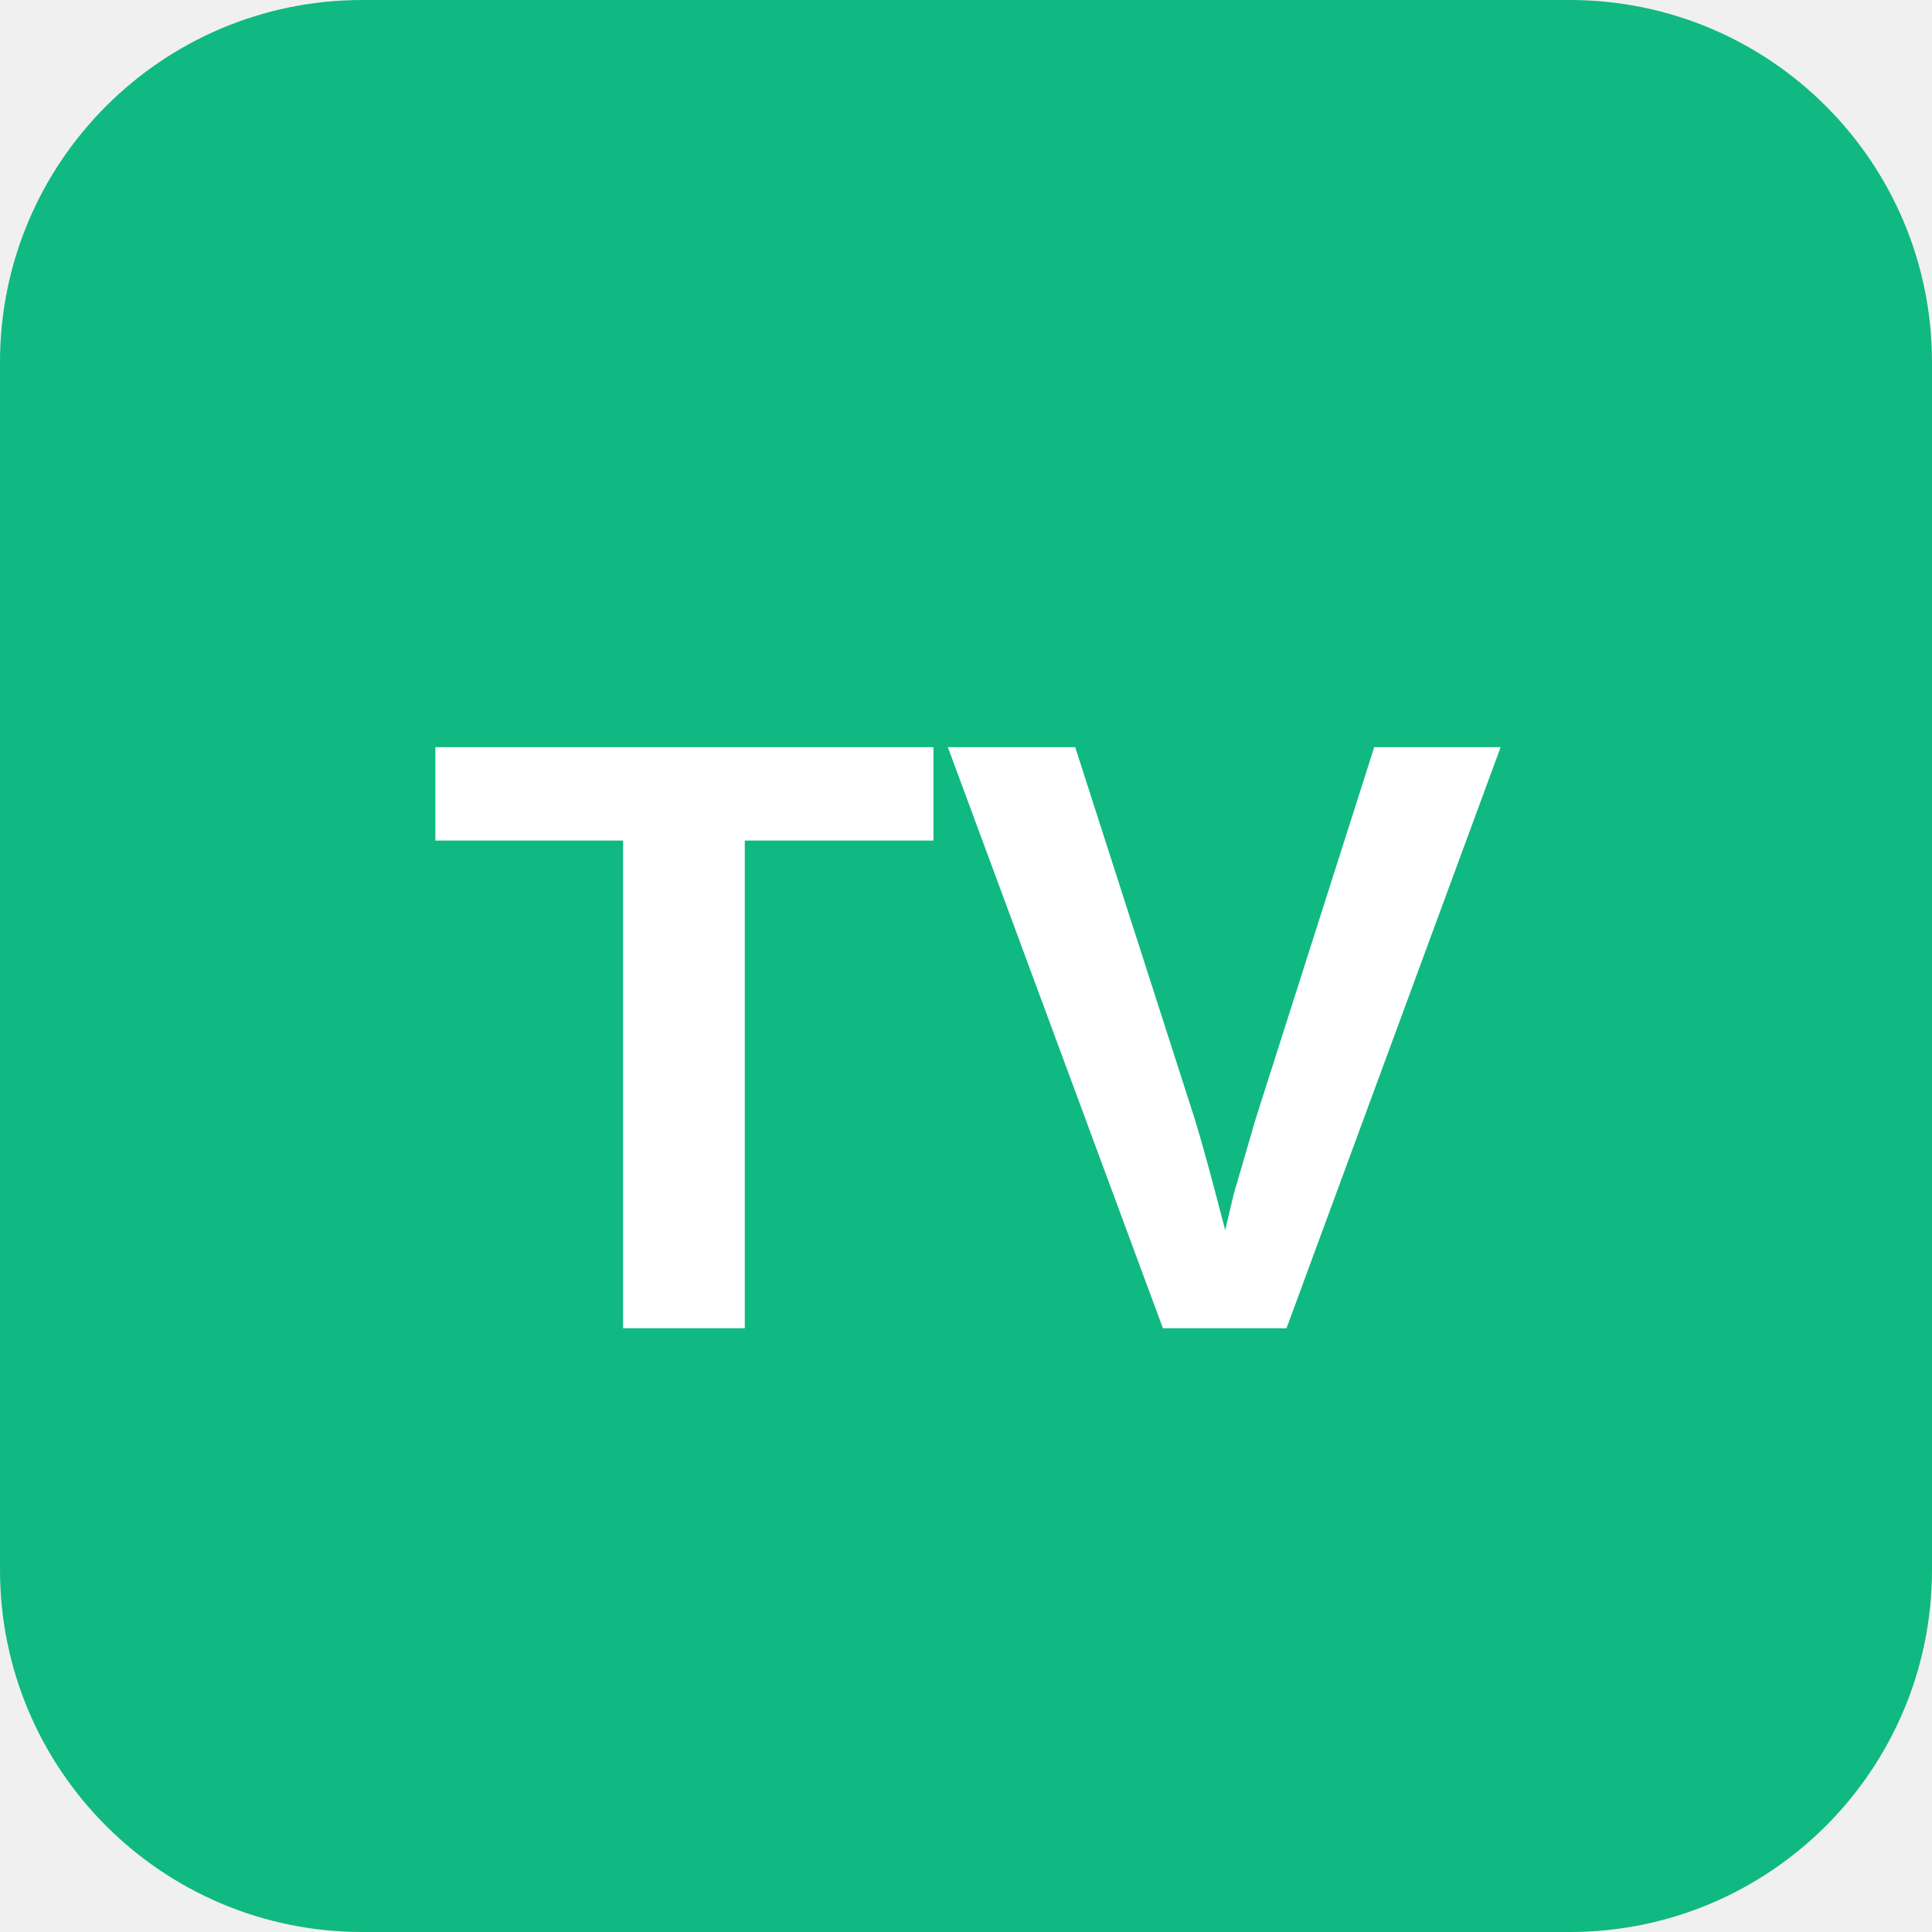
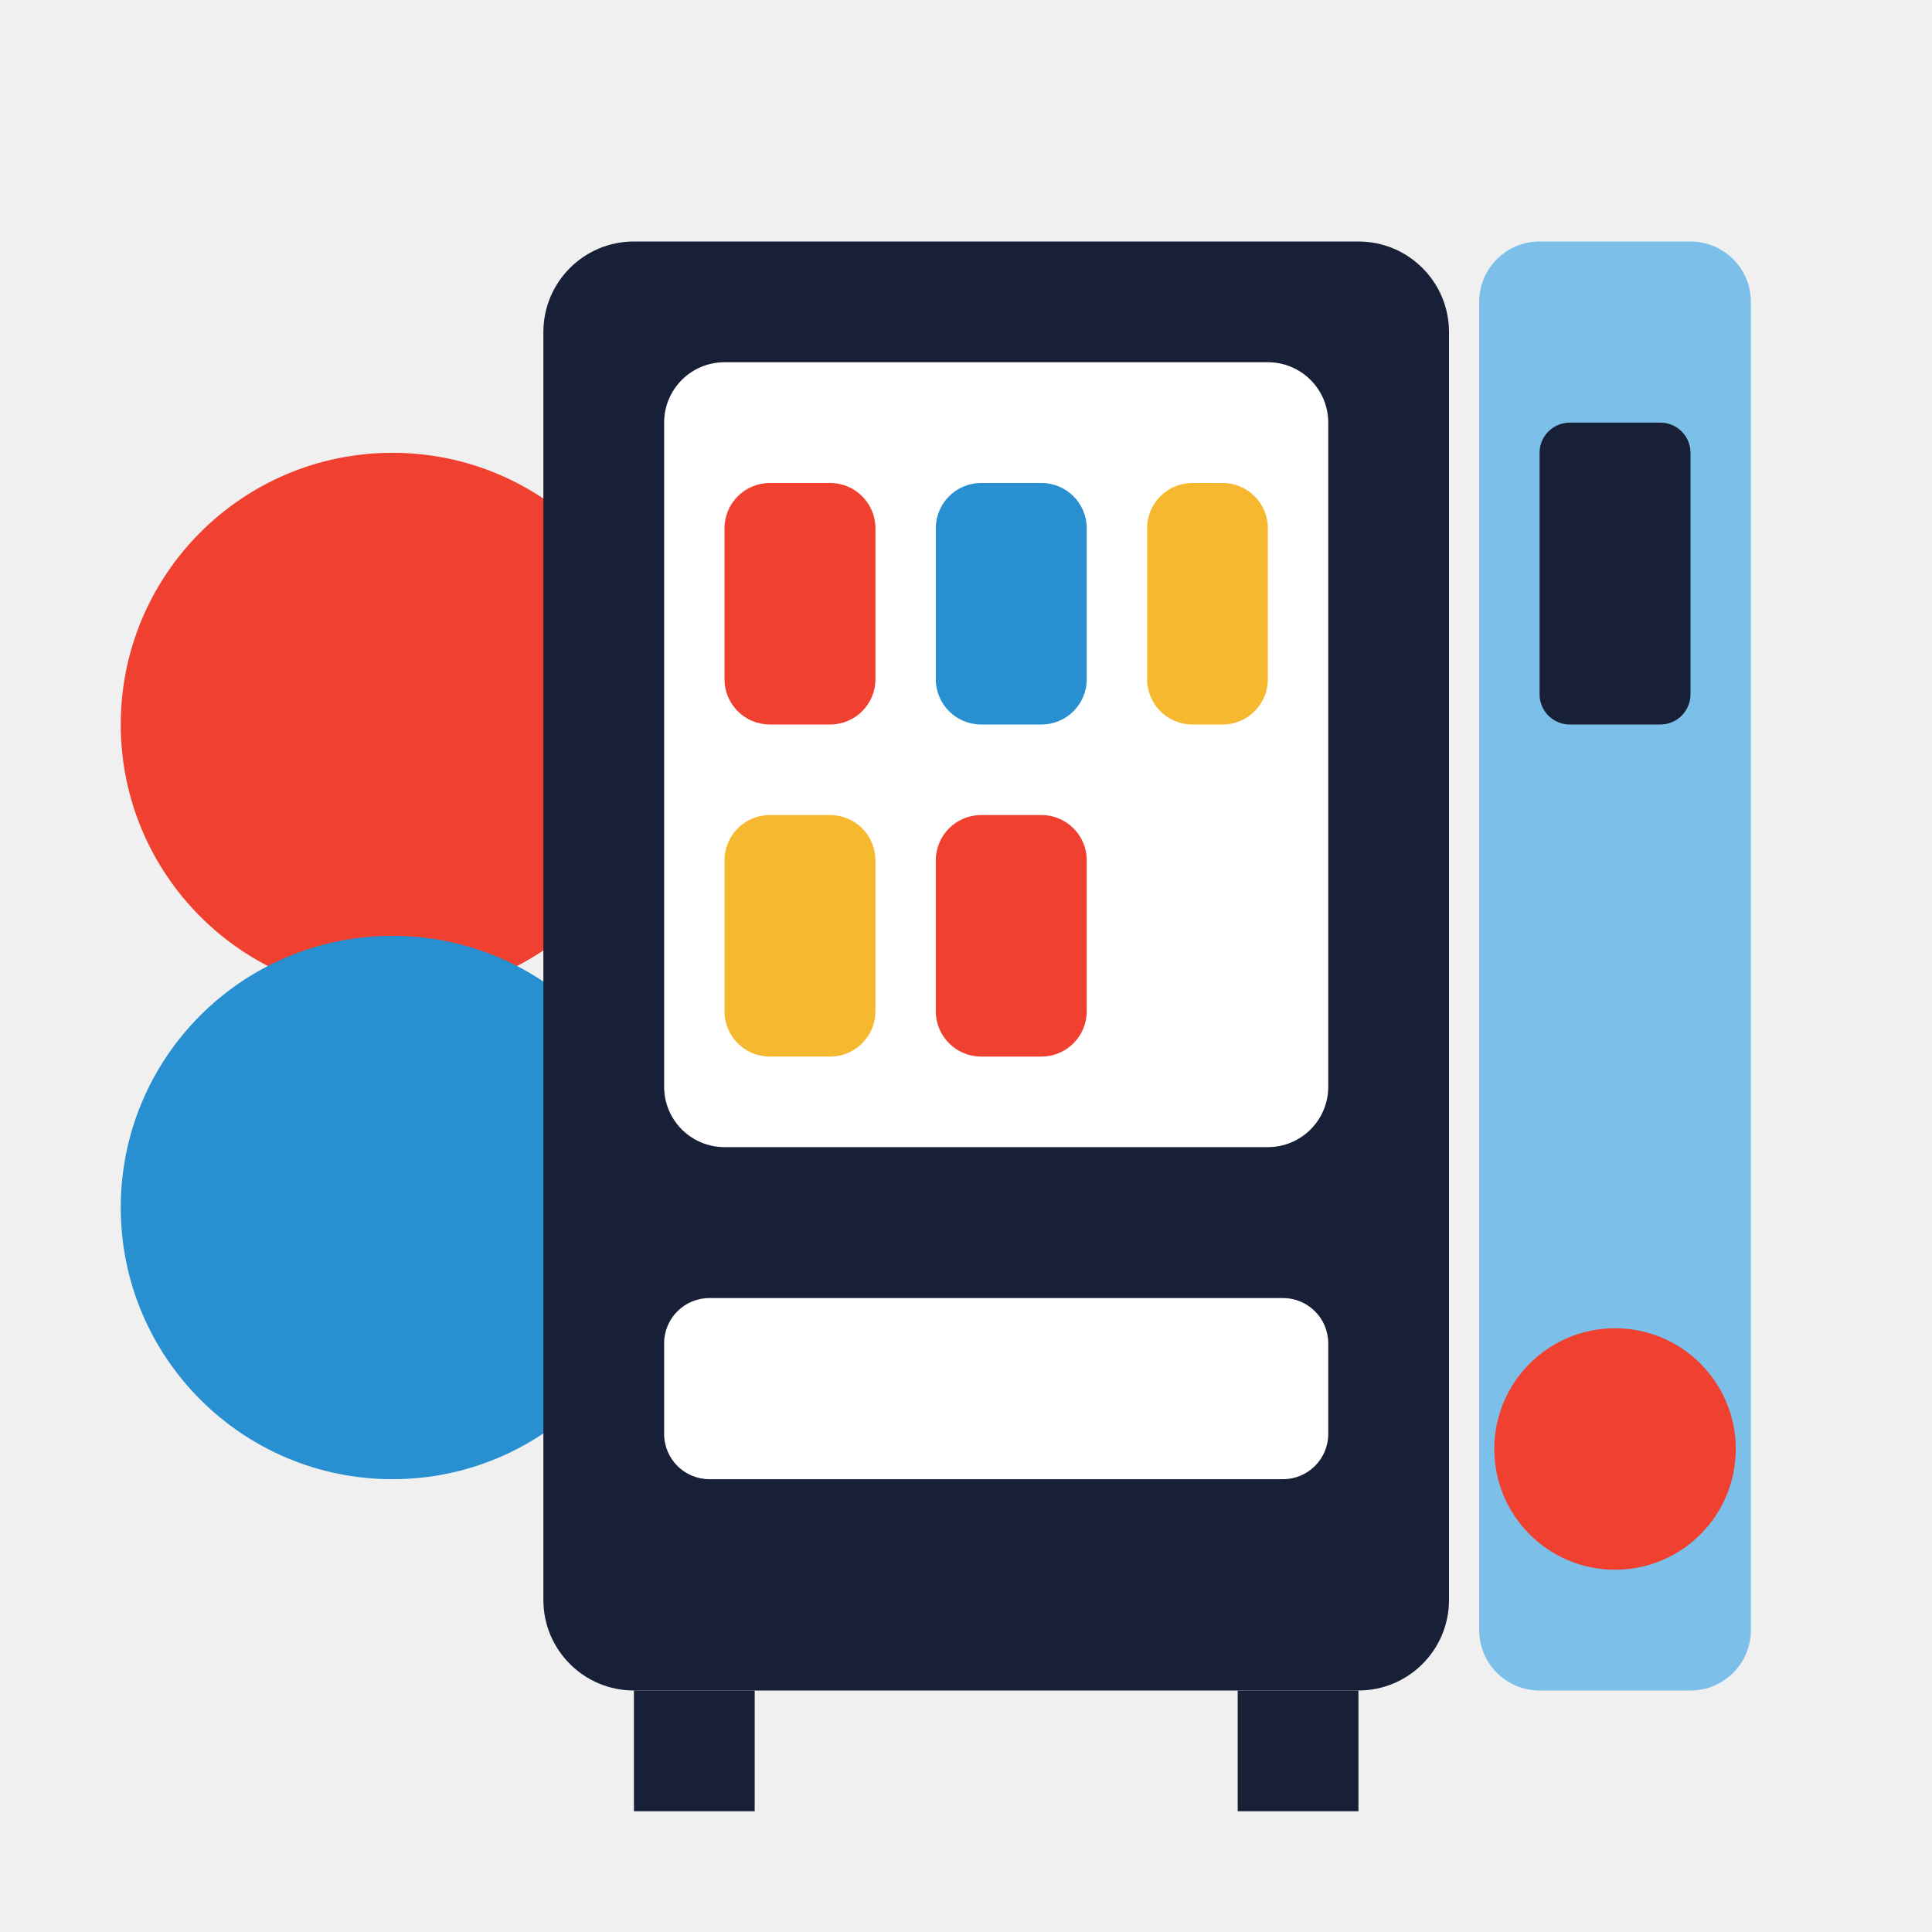
- <svg xmlns="http://www.w3.org/2000/svg" viewBox="0 0 32 32">
-   <rect width="32" height="32" rx="6" fill="#10B981" />
-   <text x="16" y="22" font-family="Arial, sans-serif" font-size="14" font-weight="bold" fill="white" text-anchor="middle">TV</text>
+ <svg xmlns="http://www.w3.org/2000/svg" viewBox="0 0 64 64">
+   <circle cx="13" cy="24" r="9" fill="#F04030" />
+   <circle cx="13" cy="40" r="9" fill="#2890D0" />
+   <rect x="18" y="8" width="30" height="48" rx="3" fill="#182038" />
+   <rect x="22" y="12" width="22" height="26" rx="2" fill="#FFFFFF" />
+   <rect x="24" y="16" width="5" height="8" rx="1.5" fill="#F04030" />
+   <rect x="31" y="16" width="5" height="8" rx="1.5" fill="#2890D0" />
+   <rect x="38" y="16" width="4" height="8" rx="1.5" fill="#F5B82E" />
+   <rect x="24" y="27" width="5" height="8" rx="1.5" fill="#F5B82E" />
+   <rect x="31" y="27" width="5" height="8" rx="1.5" fill="#F04030" />
+   <rect x="22" y="43" width="22" height="6" rx="1.5" fill="#FFFFFF" />
+   <rect x="49" y="8" width="9" height="48" rx="2" fill="#7CC0EA" />
+   <rect x="51" y="14" width="5" height="10" rx="1" fill="#182038" />
+   <circle cx="53.5" cy="48" r="4" fill="#F04030" />
+   <rect x="21" y="56" width="4" height="4" fill="#182038" />
+   <rect x="41" y="56" width="4" height="4" fill="#182038" />
</svg>
